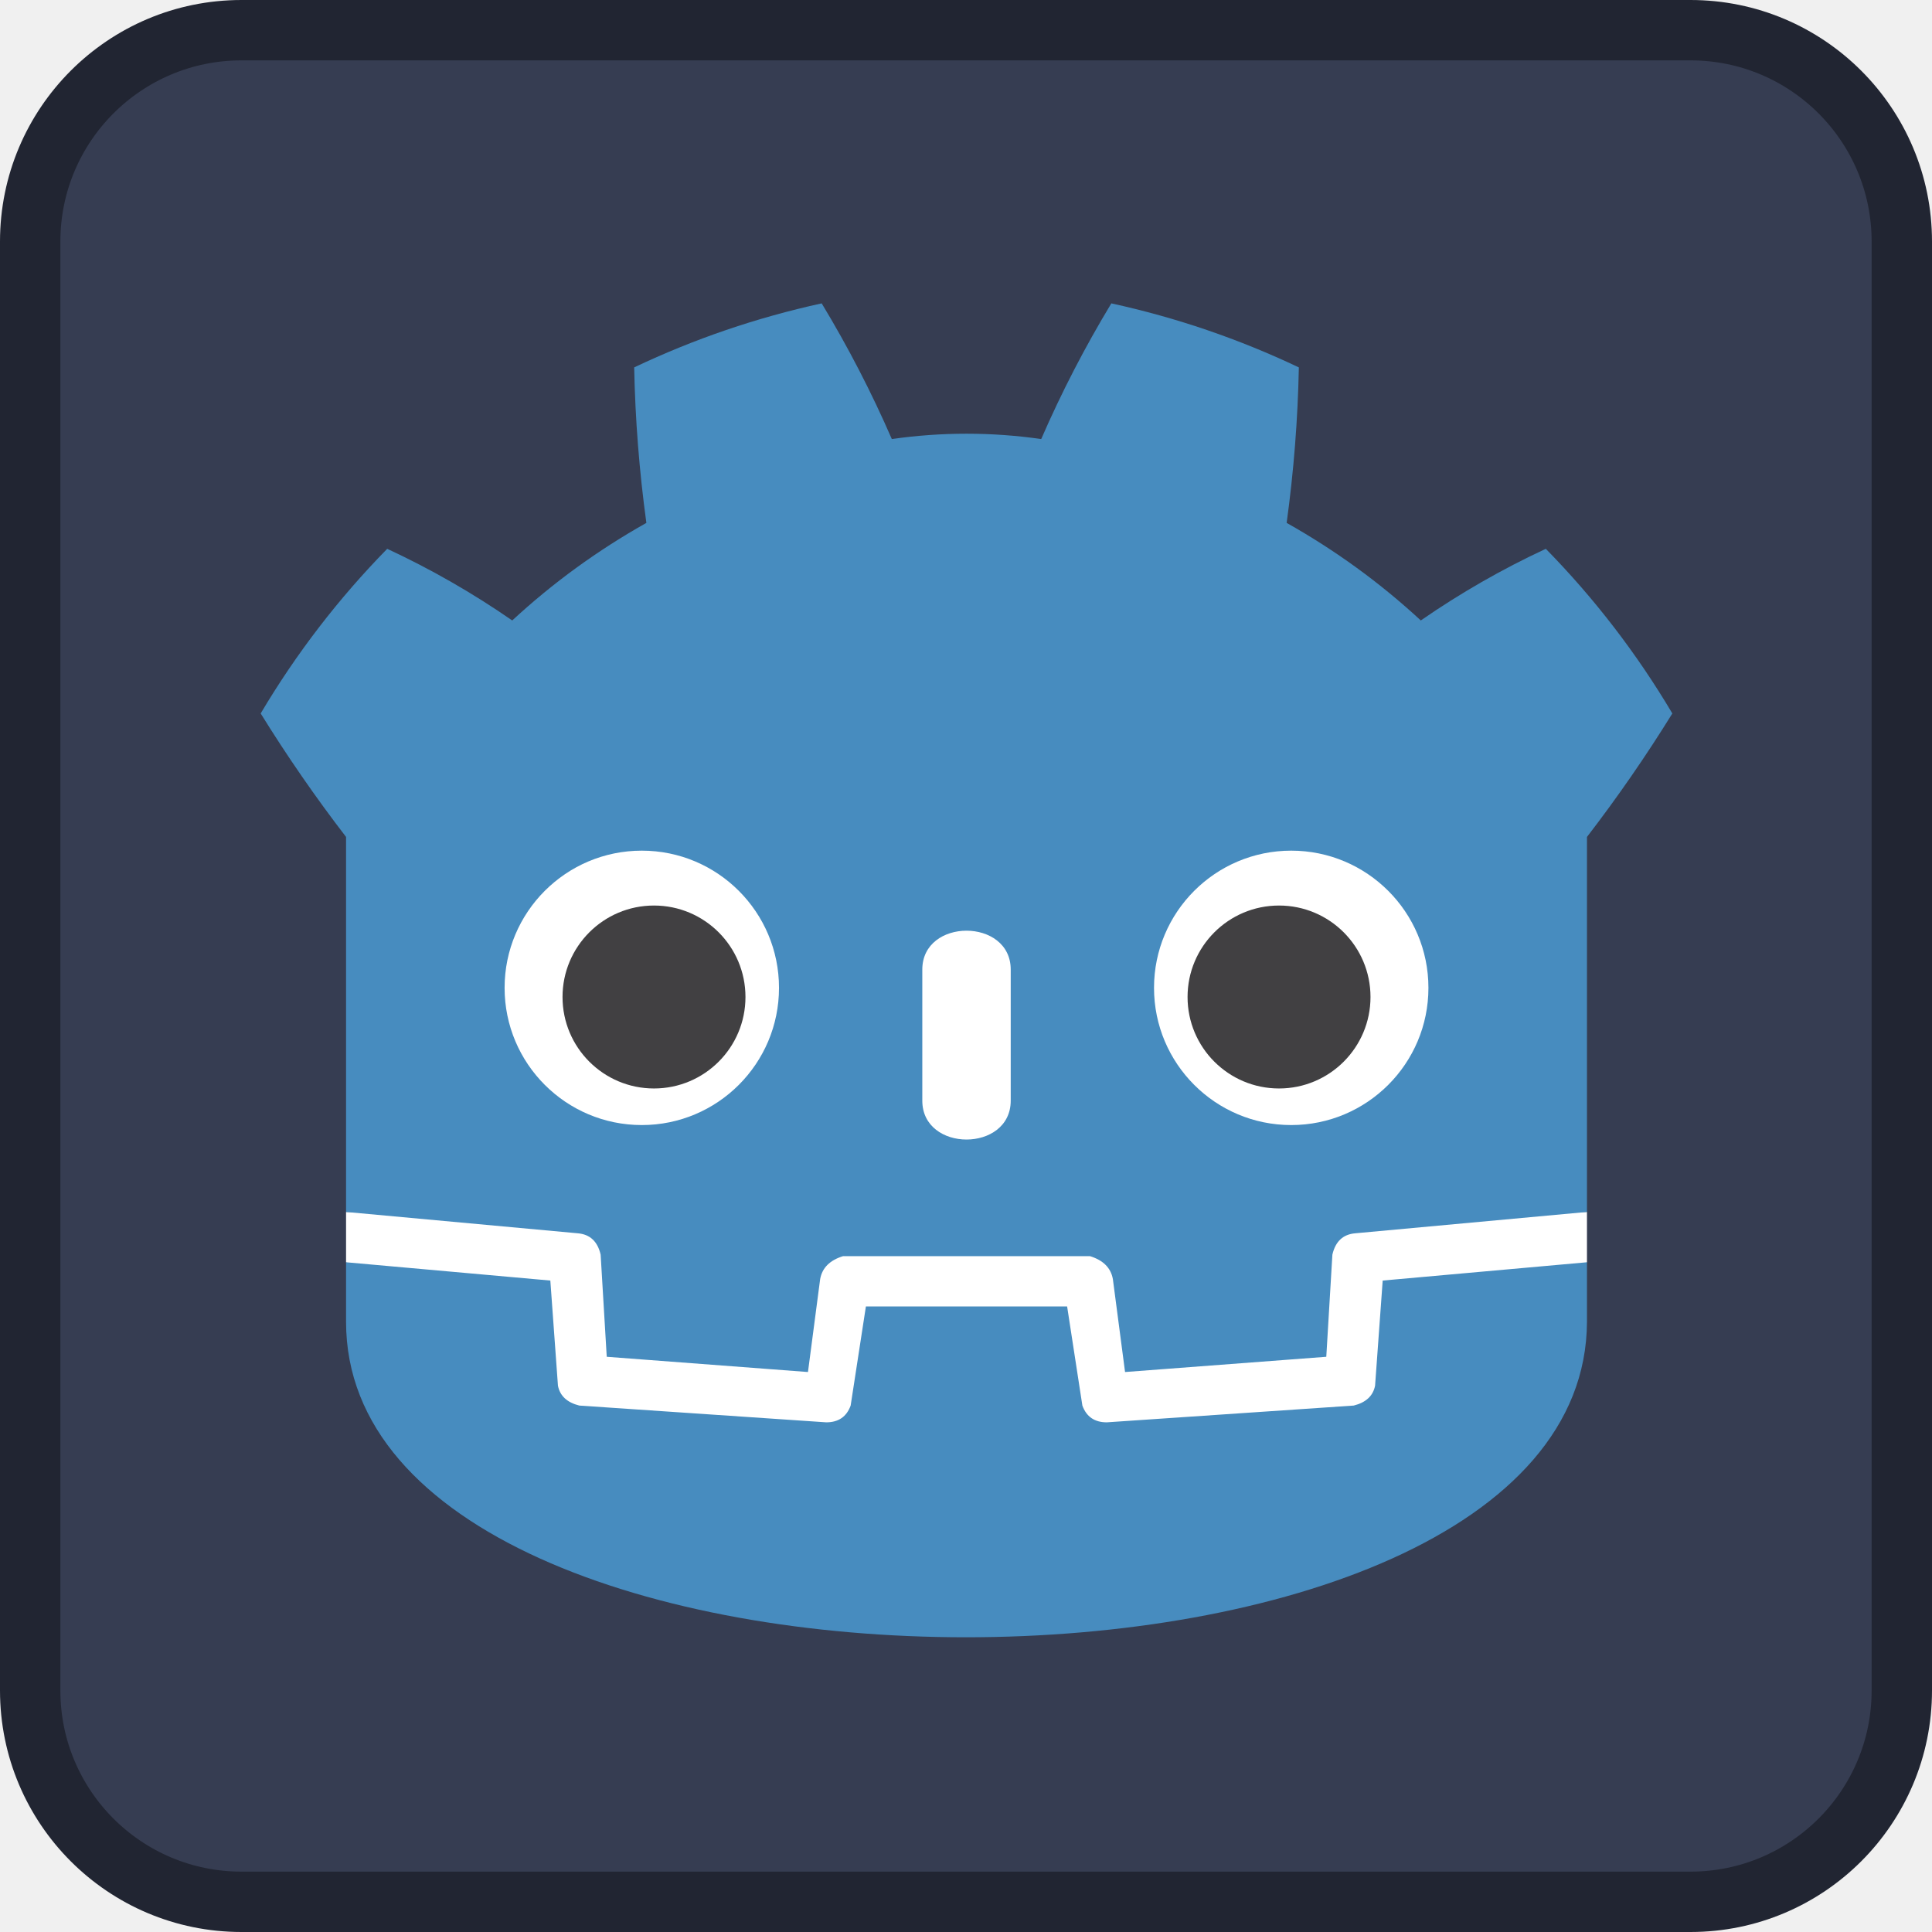
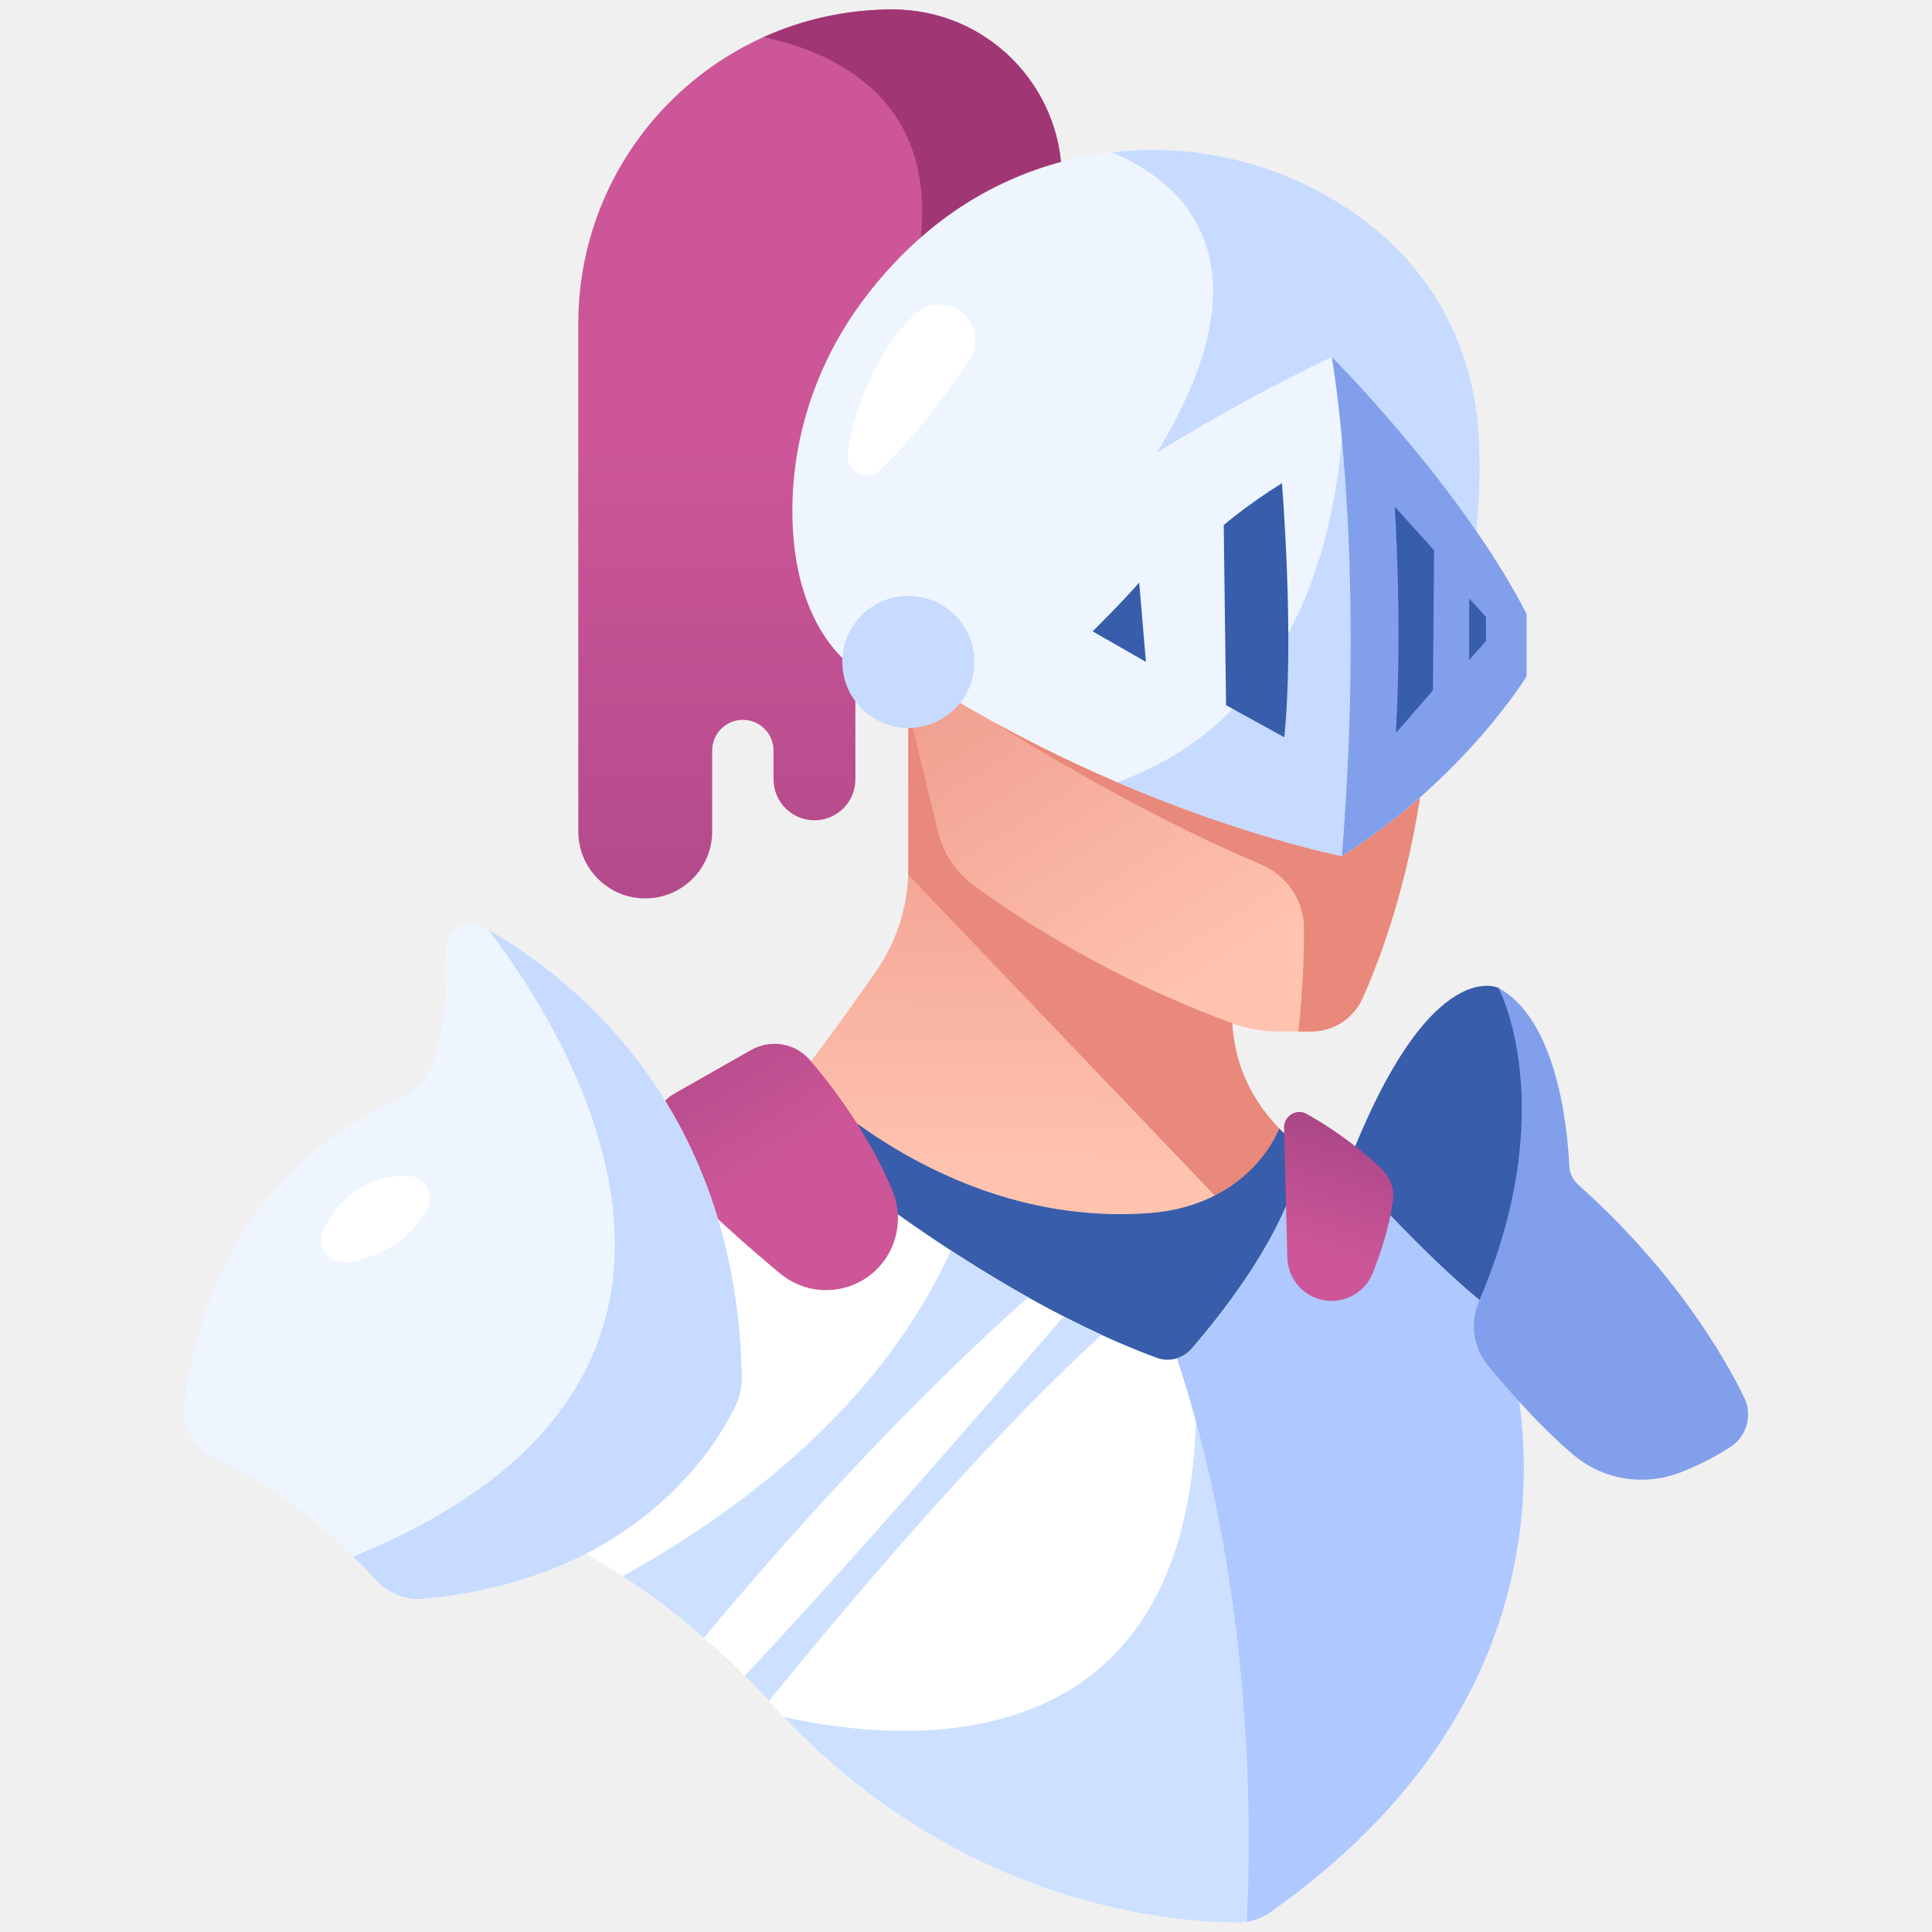
- <svg xmlns="http://www.w3.org/2000/svg" width="128" height="128">
-   <rect width="124" height="124" x="2" y="2" fill="#363d52" stroke="#212532" stroke-width="4" rx="14" />
-   <g fill="#fff" transform="translate(12.322 12.322)scale(.101)">
-     <path d="M105 673v33q407 354 814 0v-33z" />
-     <path fill="#478cbf" d="m105 673 152 14q12 1 15 14l4 67 132 10 8-61q2-11 15-15h162q13 4 15 15l8 61 132-10 4-67q3-13 15-14l152-14V427q30-39 56-81-35-59-83-108-43 20-82 47-40-37-88-64 7-51 8-102-59-28-123-42-26 43-46 89-49-7-98 0-20-46-46-89-64 14-123 42 1 51 8 102-48 27-88 64-39-27-82-47-48 49-83 108 26 42 56 81zm0 33v39c0 276 813 276 814 0v-39l-134 12-5 69q-2 10-14 13l-162 11q-12 0-16-11l-10-65H446l-10 65q-4 11-16 11l-162-11q-12-3-14-13l-5-69z" />
-     <path d="M483 600c0 34 58 34 58 0v-86c0-34-58-34-58 0z" />
-     <circle cx="725" cy="526" r="90" />
-     <circle cx="299" cy="526" r="90" />
-   </g>
-   <g fill="#414042" transform="translate(12.322 12.322)scale(.101)">
-     <circle cx="307" cy="532" r="60" />
-     <circle cx="717" cy="532" r="60" />
-   </g>
+ <svg xmlns="http://www.w3.org/2000/svg" enable-background="new 0 0 512 512" height="512px" id="Knight" version="1.1" viewBox="0 0 512 512" width="512px" xml:space="preserve">
+   <path d="M397.117,261.816c0,0-19.654-9.933-42.365,53.431l39.046,40.416  C393.798,355.663,421.435,294.255,397.117,261.816z" fill="#375DAB" />
+   <linearGradient gradientUnits="userSpaceOnUse" id="SVGID_1_" x1="274.245" x2="276.251" y1="310.221" y2="155.137">
+     <stop offset="0.005" style="stop-color:#FFC3B0" />
+     <stop offset="1" style="stop-color:#E8897B" />
+   </linearGradient>
+   <path d="M240.722,187.892v42.194c0,9.713-2.941,19.173-8.46,27.165  c-10.207,14.782-27.984,39.321-43.904,55.241c0,0,60.152,43.199,127.96,65.62l43.748-65.073c0,0-35.745-12.578-33.458-47.576  L240.722,187.892z" fill="url(#SVGID_1_)" />
+   <path d="M326.607,265.463l-85.886-77.571v42.194c0,0.564-0.044,1.125-0.064,1.688l102.158,106.924l17.25-25.658  C360.065,313.039,324.32,300.461,326.607,265.463z" fill="#E8897B" />
+   <path d="M188.356,312.492c0,0,60.153,43.199,127.961,65.62l43.748-65.073c0,0-11.502-4.056-21.04-13.949  c-2.05,4.731-5.02,8.541-8.189,11.531c-6.975,6.579-16.266,10.082-25.824,10.828c-48.879,3.816-84.48-27.941-93.033-36.398  C204.396,294.826,196.156,304.693,188.356,312.492z" fill="#375DAB" />
+   <path d="M138.629,355.443l65.258-60.271c0,0,51.396,45.813,102.731,64.678c3.251,1.194,6.909,0.193,9.182-2.42  c7.214-8.297,22.504-27.356,27.86-45.484l16.405,1.094c0,0,16.851,19.01,31.733,31.301c3.854,3.183,6.677,7.41,7.94,12.246  c6.146,23.523,16.231,94.301-63.159,150.207c-2.545,1.792-5.604,2.709-8.717,2.703c-17.378-0.025-76.74-4.477-125.479-60.294  c0,0-25.552-28.183-55.213-41.36c-10.503-4.667-17.611-14.697-18.647-26.144l0,0C127.633,371.852,131.367,362.15,138.629,355.443z" fill="#FFFFFF" />
+   <path d="M391.799,344.34c-14.883-12.291-31.733-31.301-31.733-31.301l-16.377-1.092l-0.042,0.038  c-5.198,17.548-19.666,35.928-27.121,44.601c7.818,113.326-75.594,105.819-108.834,98.429  c47.655,50.302,103.42,54.456,120.172,54.481c3.113,0.006,6.172-0.911,8.717-2.703c79.391-55.906,69.305-126.684,63.159-150.207  C398.476,351.75,395.652,347.522,391.799,344.34z" fill="#CDE0FF" />
+   <path d="M399.739,356.586c-1.264-4.836-4.087-9.063-7.94-12.246c-14.883-12.291-31.733-31.301-31.733-31.301  l-16.405-1.094c-5.356,18.128-20.646,37.188-27.86,45.484c-1.063,1.223-2.434,2.075-3.919,2.532  c21.161,63.453,19.606,129.354,18.518,149.317c2.213-0.361,4.335-1.186,6.182-2.486  C415.971,450.887,405.885,380.109,399.739,356.586z" fill="#AFC8FF" />
+   <linearGradient gradientUnits="userSpaceOnUse" id="SVGID_2_" x1="204.371" x2="153.739" y1="308.03" y2="228.221">
+     <stop offset="0" style="stop-color:#CC5697" />
+     <stop offset="1" style="stop-color:#8E3979" />
+   </linearGradient>
+   <path d="M178.944,289.678l20.131-11.424c5.185-2.941,11.729-1.834,15.594,2.704  c6.357,7.464,15.659,19.826,21.771,34.353c3.706,8.811,0.458,19.008-7.75,23.904l0,0c-6.95,4.146-15.745,3.44-21.967-1.735  c-8.288-6.895-20.131-17.256-30.653-28.359C170.491,303.234,171.893,293.681,178.944,289.678z" fill="url(#SVGID_2_)" />
+   <linearGradient gradientUnits="userSpaceOnUse" id="SVGID_3_" x1="348.358" x2="366.379" y1="330.731" y2="270.661">
+     <stop offset="0" style="stop-color:#CC5697" />
+     <stop offset="1" style="stop-color:#8E3979" />
+   </linearGradient>
+   <path d="M340.279,298.871l0.883,34.443c0.149,5.842,4.573,10.684,10.377,11.358l0,0  c5.25,0.61,10.278-2.342,12.237-7.25c2.038-5.106,4.351-12.01,5.351-19.023c0.475-3.322-0.779-6.652-3.244-8.931  c-3.943-3.643-10.814-9.377-19.633-14.281C343.533,293.676,340.2,295.763,340.279,298.871z" fill="url(#SVGID_3_)" />
+   <path d="M127.982,245.622c21.512,11.911,67.045,45.725,68.608,119.115c0.062,2.874-0.614,5.716-1.893,8.29  c-6.011,12.104-27.357,45.396-82.178,50.643c-4.802,0.46-9.553-1.353-12.804-4.916c-7.421-8.133-23.035-23.4-42.696-32.256  c-5.587-2.518-8.901-8.398-8.186-14.484c2.318-19.721,12.435-60.721,56.096-80.281c5.21-2.334,9.121-6.793,10.609-12.305  c1.755-6.494,3.424-16.064,2.75-27.722C117.993,246.568,123.48,243.129,127.982,245.622z" fill="#EEF5FF" />
+   <path d="M194.698,373.027c1.278-2.574,1.954-5.416,1.893-8.29c-1.527-71.716-45.027-105.628-67.085-118.253  c21.374,28.053,78.9,119.362-35.867,166c2.369,2.325,4.452,4.488,6.078,6.27c3.25,3.563,8.002,5.376,12.804,4.916  C167.342,418.423,188.688,385.132,194.698,373.027z" fill="#C7DAFF" />
+   <path d="M85.634,326.094c1.886-4.138,5.352-8.881,11.721-12.338c0.276-0.15,0.569-0.287,0.865-0.396  c1.295-0.481,5.205-1.787,9.563-1.803c4.678-0.018,7.691,4.988,5.387,9.059c-2.978,5.26-8.988,11.859-20.81,13.891  C87.545,335.332,83.607,330.54,85.634,326.094z" fill="#FFFFFF" />
+   <linearGradient gradientUnits="userSpaceOnUse" id="SVGID_4_" x1="217.32" x2="217.32" y1="119.614" y2="411.532">
+     <stop offset="0" style="stop-color:#CC5697" />
+     <stop offset="1" style="stop-color:#8E3979" />
+   </linearGradient>
+   <path d="M281.39,47.353L281.39,47.353c0-24.77-20.079-44.849-44.849-44.849l0,0  c-46,0-83.29,37.29-83.29,83.29V220.34c0,9.799,7.943,17.743,17.742,17.743l0,0c9.799,0,17.742-7.944,17.742-17.743v-21.438  c0-4.491,3.641-8.132,8.132-8.132l0,0c4.491,0,8.132,3.641,8.132,8.132v7.64c0,5.987,4.854,10.842,10.843,10.842l0,0  c5.988,0,10.843-4.854,10.843-10.842V150.85C226.685,150.85,225.206,76.43,281.39,47.353z" fill="url(#SVGID_4_)" />
+   <path d="M236.541,2.504L236.541,2.504c-12.177,0-23.73,2.634-34.156,7.33c20.04,4.269,50.212,18.157,39.928,63.346  l6.765,2.704c7.77-11.102,18.228-21.242,32.313-28.531C281.39,22.583,261.311,2.504,236.541,2.504z" fill="#A03774" />
+   <path d="M229.514,179.146c0,0-17.557-7.937-19.373-38.586c-1.274-21.487,5.293-42.817,17.998-60.192  c5.124-7.008,11.768-14.413,20.228-21.042c32.111-25.162,77.159-26.15,110.59-2.77c14.69,10.273,27.934,26.128,32.029,50.513  c0.556,3.309,0.809,6.662,0.947,10.015c0.449,10.92,0.381,33.998-7.376,43.644L229.514,179.146z" fill="#EEF5FF" />
+   <path d="M384.557,160.728c7.757-9.646,7.825-32.724,7.376-43.644c-0.138-3.353-0.392-6.706-0.947-10.015  c-4.096-24.385-17.339-40.239-32.029-50.513c-19.144-13.389-42.091-18.748-64.242-16.192c22.958,9.664,59.604,41.092-33.582,135.025  L384.557,160.728z" fill="#C7DAFF" />
+   <path d="M224.586,119.971c1.164-7.08,5.232-24.78,17.937-36.706c3.222-3.025,8.124-3.415,11.784-0.938l0,0  c4.306,2.914,5.442,8.745,2.549,13.065c-5.39,8.045-14.388,20.531-23.619,29.182c-1.854,1.737-4.689,1.866-6.702,0.315l0,0  C225.026,123.727,224.277,121.85,224.586,119.971z" fill="#FFFFFF" />
+   <linearGradient gradientUnits="userSpaceOnUse" id="SVGID_5_" x1="336.158" x2="244.579" y1="250.762" y2="109.716">
+     <stop offset="0.005" style="stop-color:#FFC3B0" />
+     <stop offset="1" style="stop-color:#E8897B" />
+   </linearGradient>
+   <path d="M240.722,187.892l7.761,32.224c1.406,5.843,4.803,11.023,9.647,14.579  c11.676,8.566,36.225,24.784,68.879,36.626c3.857,1.398,7.95,2.045,12.054,2.045h8.435c5.884,0,11.199-3.442,13.6-8.814  c4.793-10.723,12.286-30.813,15.907-57.974L250.98,179.146L240.722,187.892z" fill="url(#SVGID_5_)" />
+   <path d="M265.688,182.347l-2.853,8.726c0,0,36.556,23.462,71.207,37.934c6.821,2.849,11.425,9.374,11.513,16.766  c0.078,6.656-0.201,15.9-1.467,27.594h3.409c5.884,0,11.199-3.442,13.601-8.814c4.792-10.723,12.285-30.814,15.906-57.975  L265.688,182.347z" fill="#E8897B" />
+   <path d="M242.867,168.642c10.202-10.034,47.141-43.836,110.063-74.053c0,0,34.274,34.274,51.623,68.125v16.503  c0,0-16.342,26.915-48.923,47.649c0,0-54.445-10.532-111.532-46.917c-1.571-1.002-2.706-2.587-3.157-4.395l0,0  C240.318,173.064,241.037,170.441,242.867,168.642z" fill="#EEF5FF" />
+   <path d="M296.107,207.307c34.199,14.647,59.523,19.56,59.523,19.56c32.581-20.734,48.923-47.649,48.923-47.649  v-16.503c-14.148-27.605-39.539-55.478-48.431-64.828C356.761,122.464,352.724,186.663,296.107,207.307z" fill="#C7DAFF" />
+   <path d="M404.554,179.217v-16.503c-17.349-33.851-51.623-68.125-51.623-68.125s9.208,51.292,2.7,132.277  C388.212,206.132,404.554,179.217,404.554,179.217z" fill="#819FEA" />
+   <path d="M324.305,139.148c0,0,5.738-5.025,15.42-11.111c0,0,3.372,40.663,0.613,67.334l-15.42-8.481L324.305,139.148  z" fill="#375DAB" />
+   <path d="M301.893,154.366l1.796,21.047l-14.135-8.102C289.554,167.312,298.137,158.823,301.893,154.366z" fill="#375DAB" />
+   <path d="M369.607,134.256c0,0,2.026,28.685,0.336,59.959l9.798-11.249l0.305-37.136L369.607,134.256z" fill="#375DAB" />
+   <path d="M393.798,163.53c-1.344-1.563-2.977-3.399-4.443-4.866v16.238l4.443-5.031V163.53z" fill="#375DAB" />
+   <circle cx="240.721" cy="175.413" fill="#C7DAFF" r="17.503" />
+   <path d="M397.117,261.816c0,0,16.872,31.598-5.126,82.89c-2.442,5.692-1.662,12.251,2.263,17.045  c5.494,6.711,13.889,16.292,22.575,23.686c7.895,6.718,18.821,8.526,28.486,4.775c4.157-1.612,8.777-3.817,13.345-6.812  c4.308-2.822,5.818-8.428,3.557-13.055c-5.569-11.395-18.641-33.754-43.948-56.361c-1.425-1.273-2.311-3.046-2.397-4.954  C415.447,299.656,412.861,270.404,397.117,261.816z" fill="#819FEA" />
+   <path d="M186.541,434.025c17.616-21.152,50.458-58.766,85.93-90.223c-7.133-3.998-14.021-8.217-20.498-12.438  c-10.954,24.433-34.844,57.382-86.932,86.346C173.188,423.01,180.549,428.825,186.541,434.025z" fill="#CDE0FF" />
+   <path d="M291.942,353.762c-3.386-1.554-6.746-3.199-10.073-4.909c-17.385,20.25-57.174,66.259-84.475,95.216  c3.169,3.135,4.99,5.133,4.99,5.133c0.469,0.537,0.943,1.037,1.414,1.563C222.429,427.802,260.499,382.288,291.942,353.762z" fill="#CDE0FF" />
</svg>
